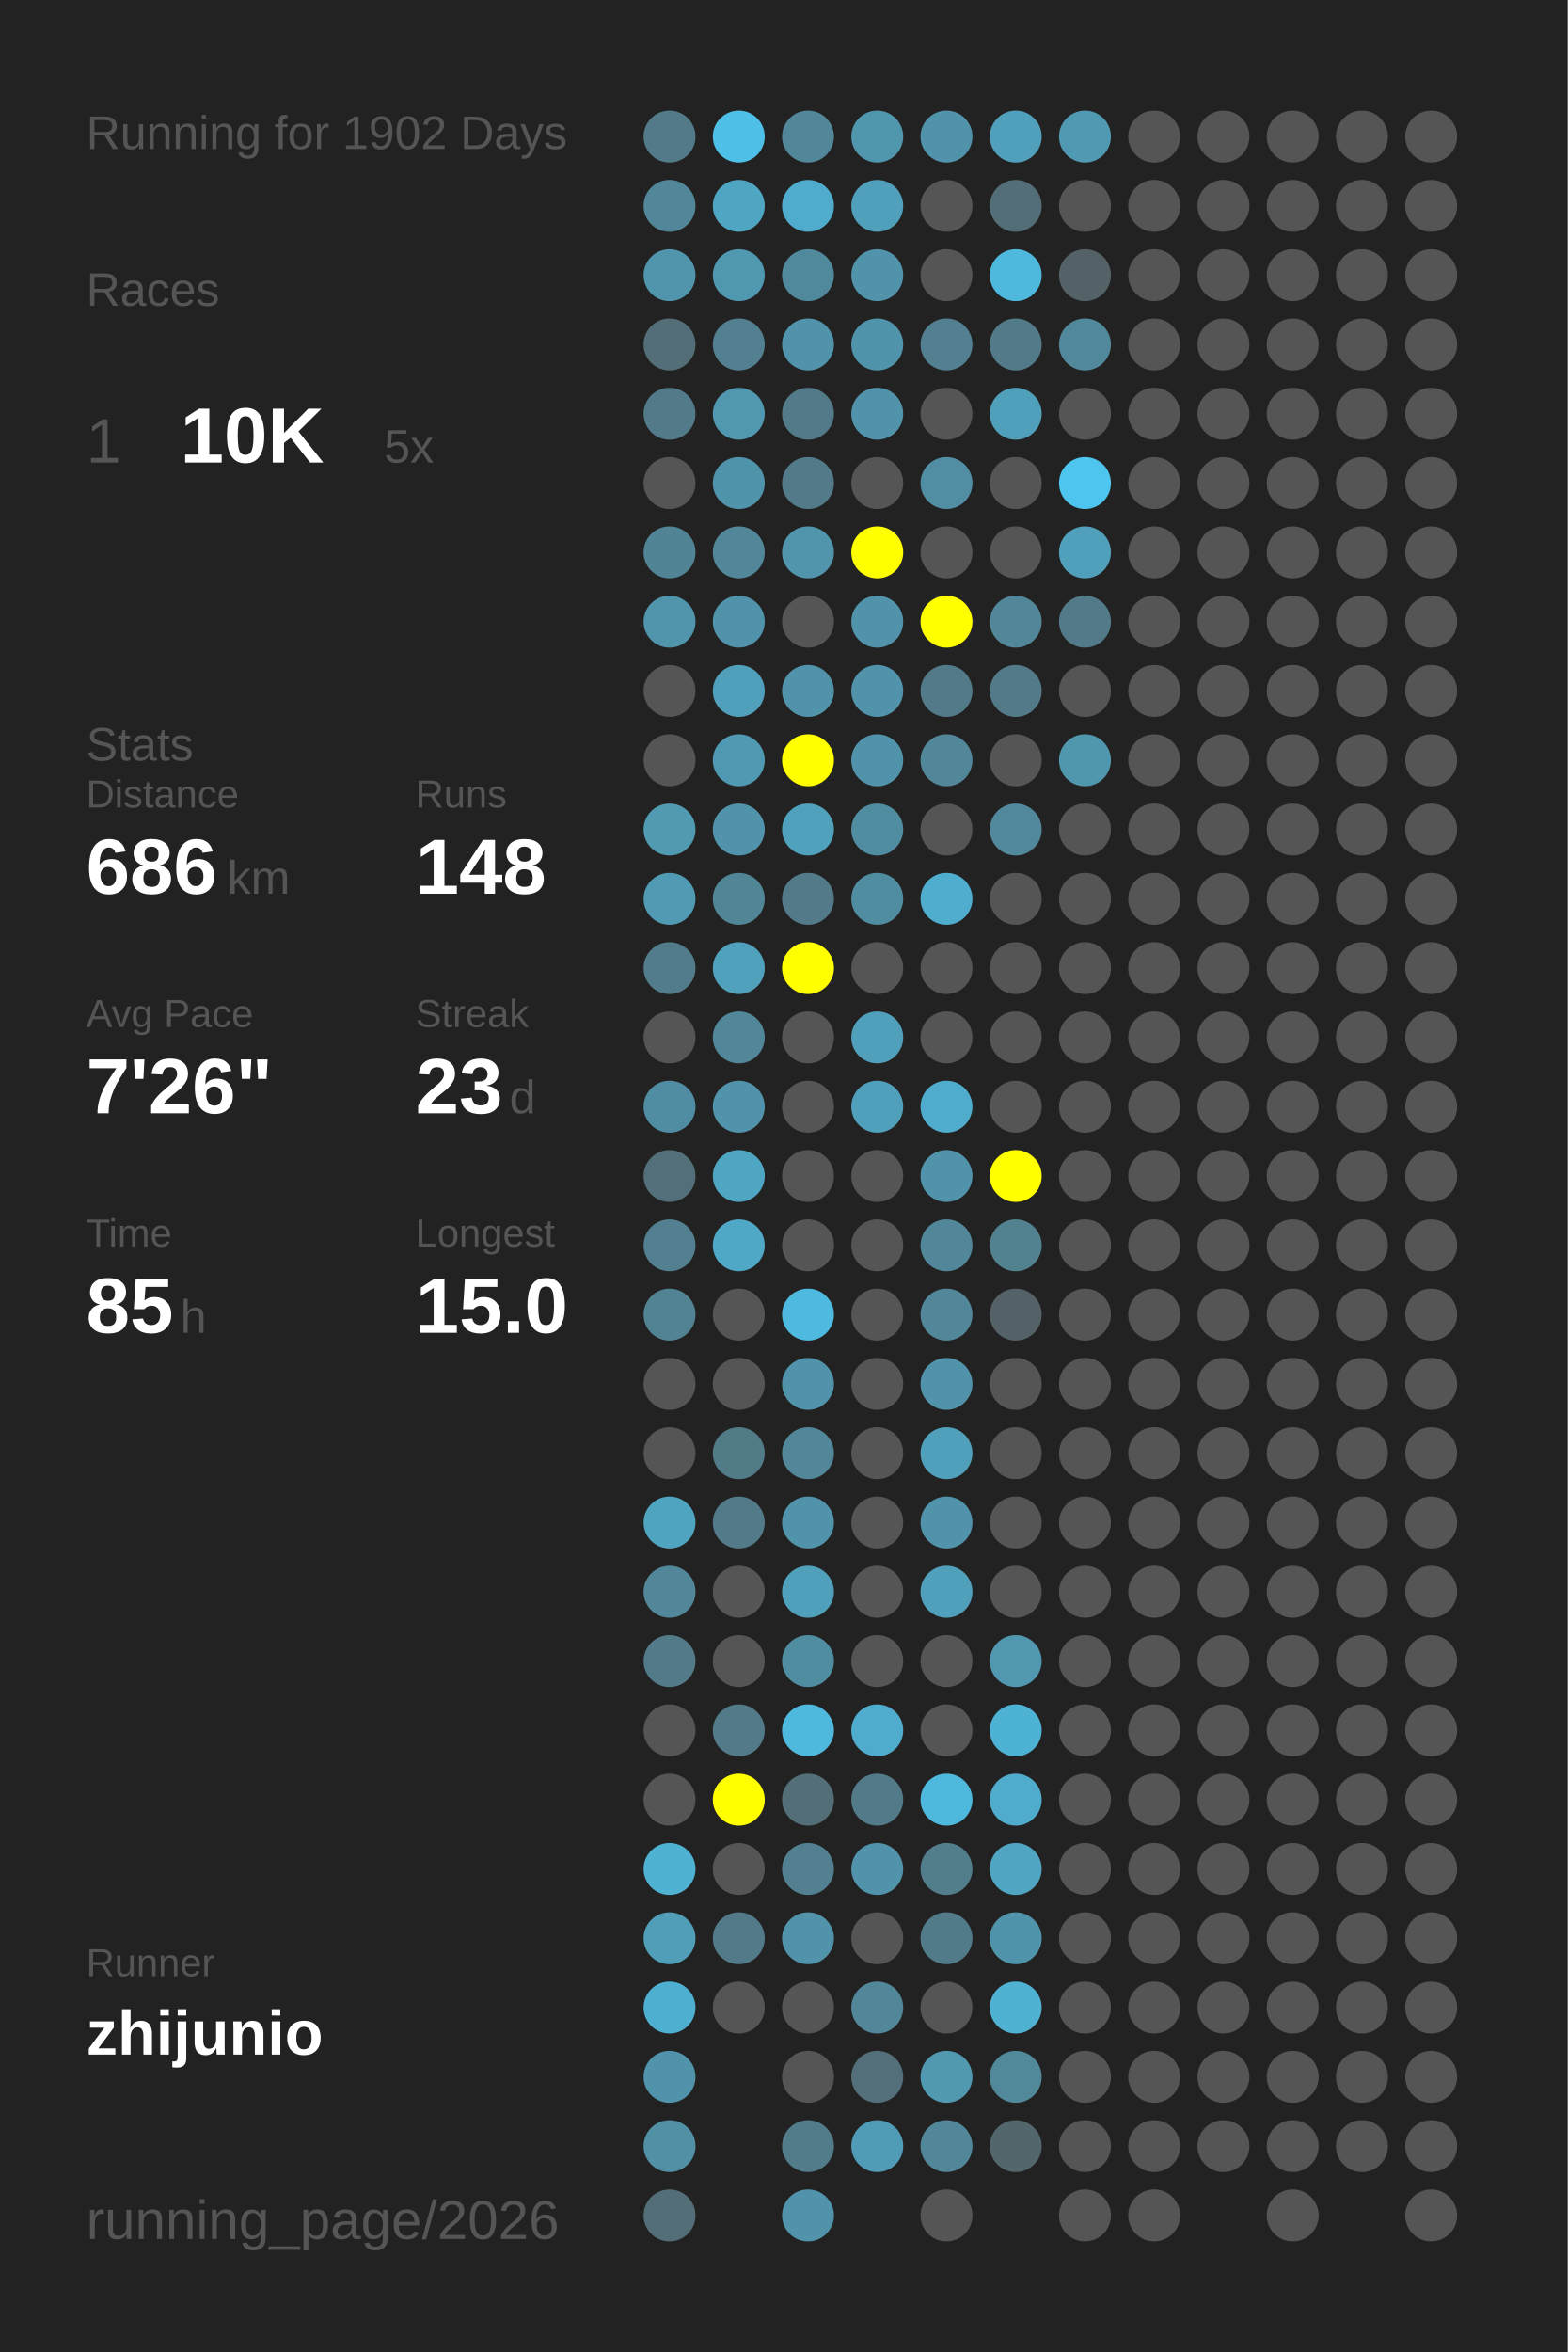
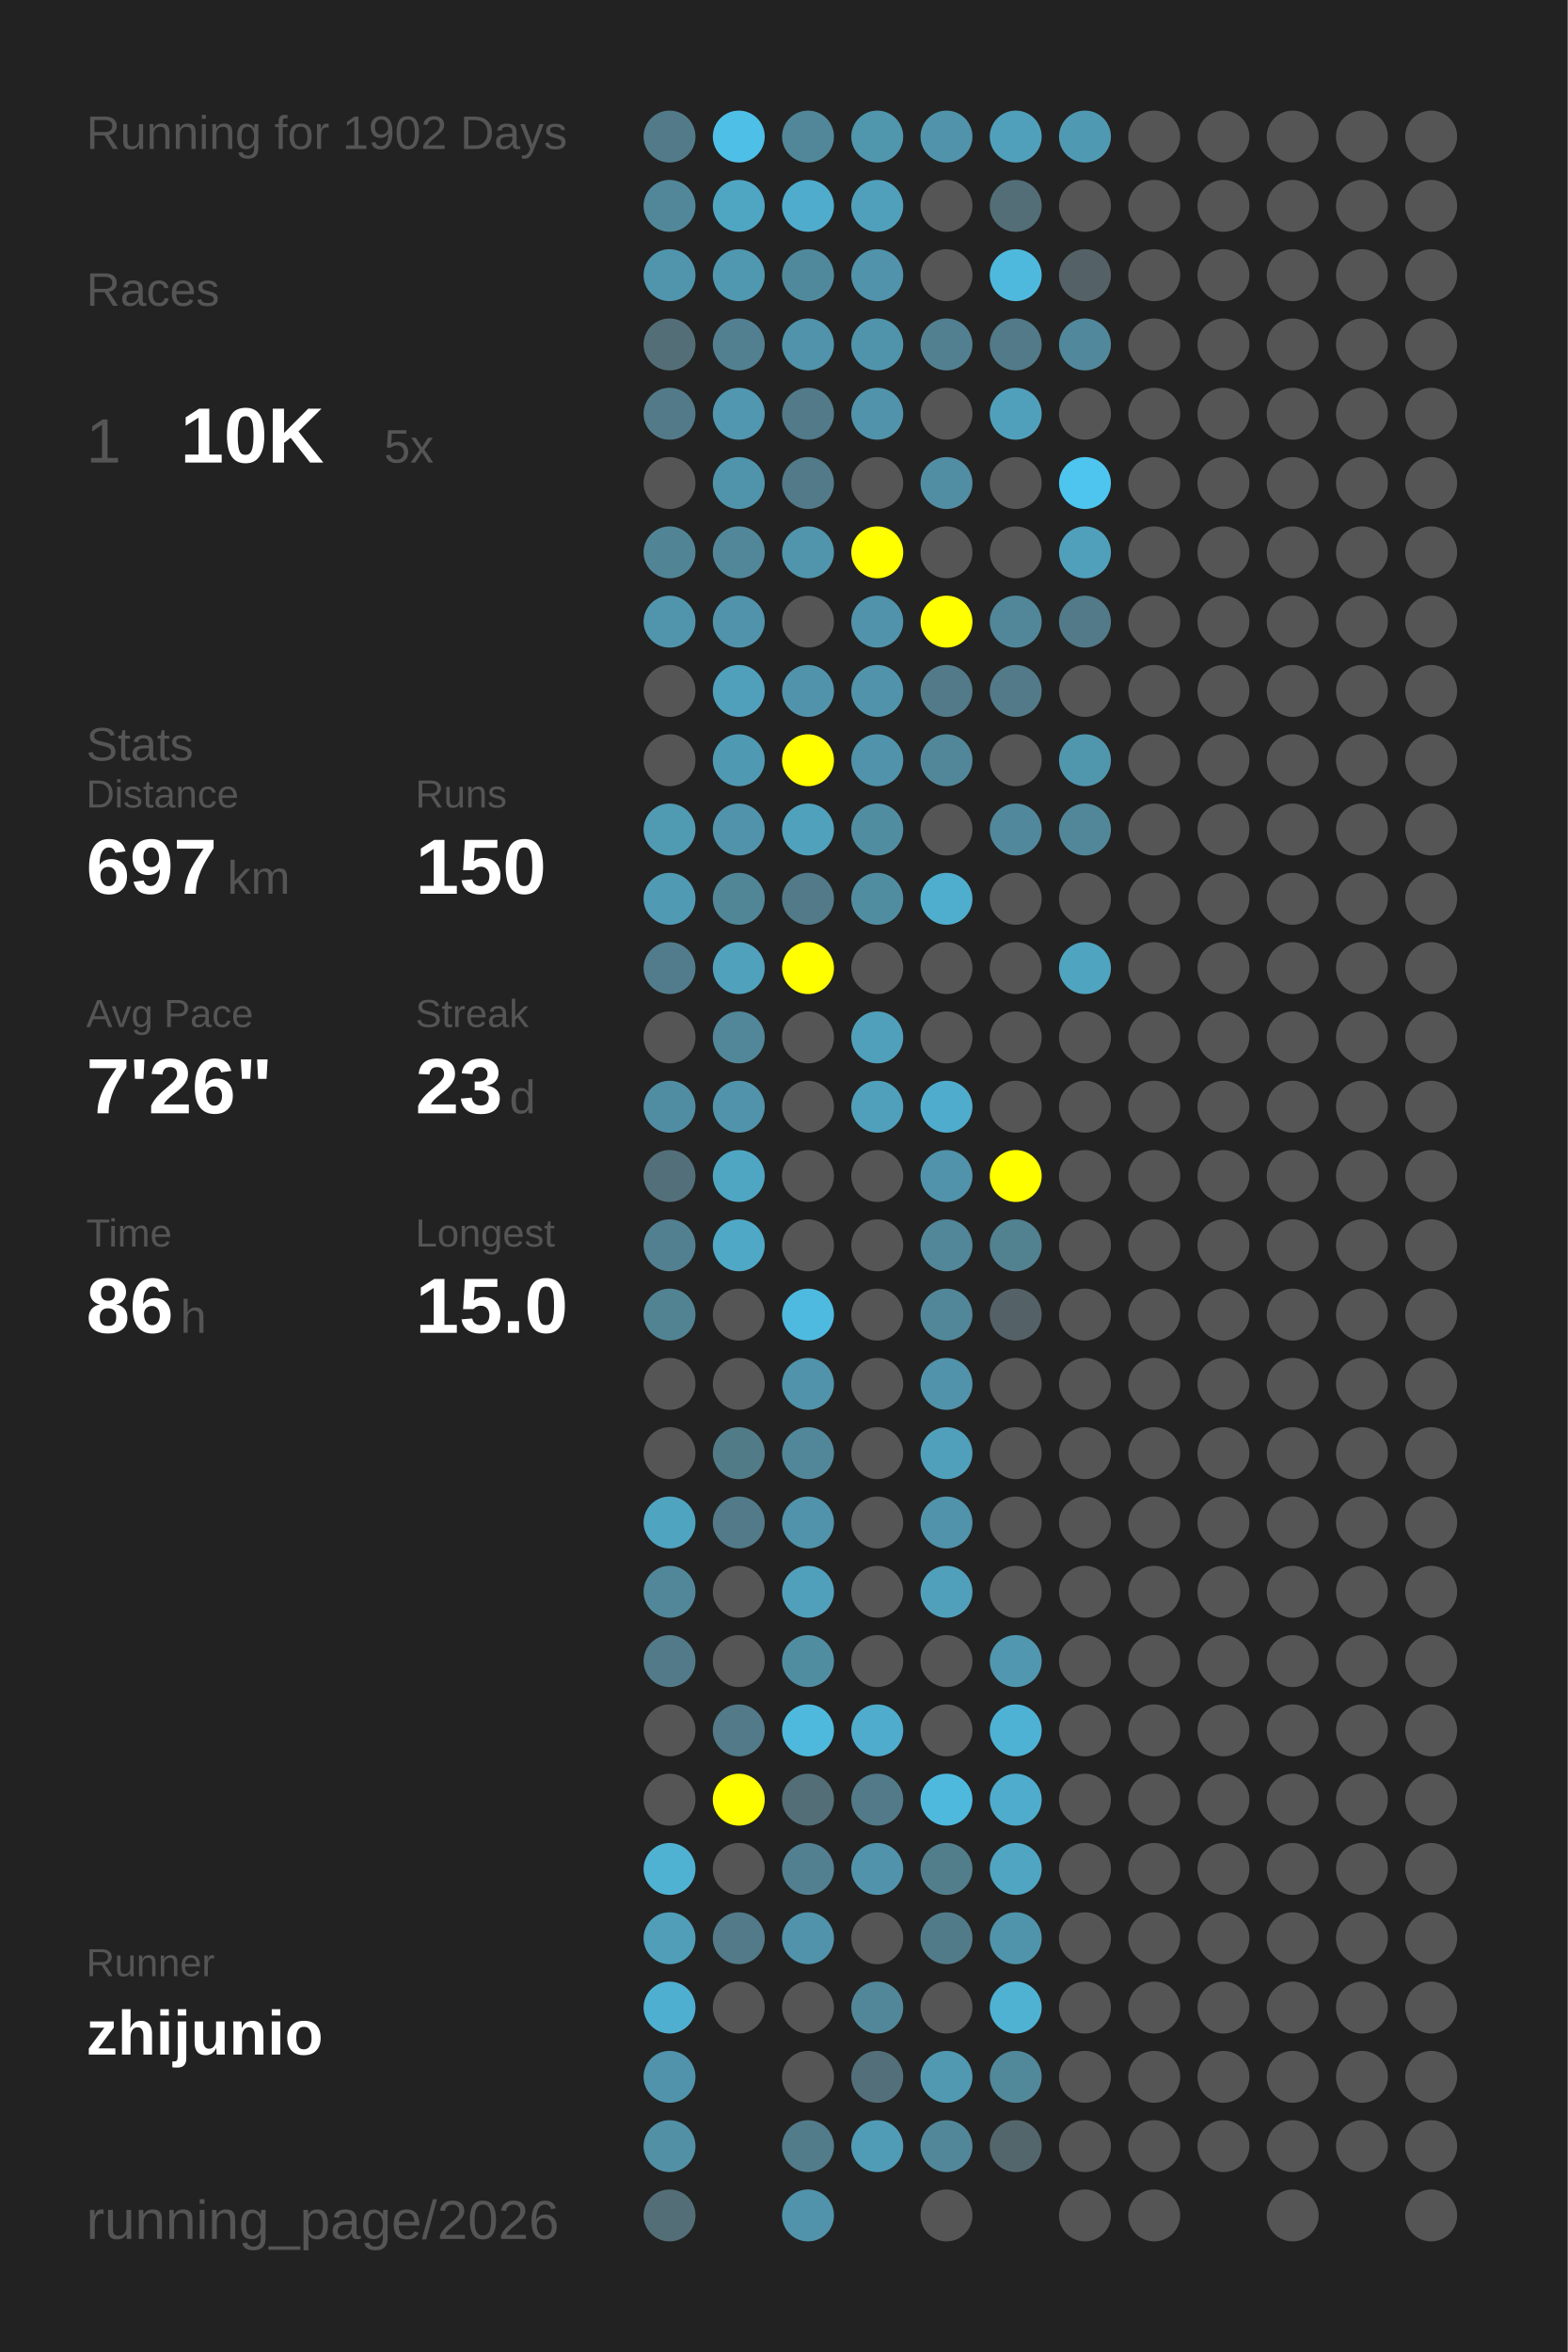
<svg xmlns="http://www.w3.org/2000/svg" baseProfile="full" height="300mm" version="1.1" viewBox="0,0,200,300" width="200mm">
  <defs />
  <rect fill="#222222" height="300" width="200" x="0" y="0" />
  <text fill="#555555" style="font-size:6px; font-family:Arial;" x="11" y="19">Running for 1902 Days</text>
  <text fill="#555555" style="font-size:6px; font-family:Arial;" x="11" y="39">Races</text>
  <text fill="#555555" style="font-size:8px; font-family:Arial;" x="11" y="59">1</text>
  <text fill="#FFFFFF" style="font-size:10px; font-family:Arial; font-weight:bold;" x="23" y="59">10K</text>
  <text fill="#555555" style="font-size:6px; font-family:Arial;" x="49" y="59">5x</text>
  <text fill="#555555" style="font-size:6px; font-family:Arial;" x="11" y="97">Stats</text>
  <text fill="#555555" style="font-size:5px; font-family:Arial;" x="11" y="103">Distance</text>
-   <text fill="#FFFFFF" style="font-size:10px; font-family:Arial; font-weight:bold;" x="11" y="114">686</text>
+   <text fill="#FFFFFF" style="font-size:10px; font-family:Arial; font-weight:bold;" x="11" y="114">697</text>
  <text fill="#555555" style="font-size:6px; font-family:Arial;" x="29" y="114">km</text>
  <text fill="#555555" style="font-size:5px; font-family:Arial;" x="53" y="103">Runs</text>
-   <text fill="#FFFFFF" style="font-size:10px; font-family:Arial; font-weight:bold;" x="53" y="114">148</text>
+   <text fill="#FFFFFF" style="font-size:10px; font-family:Arial; font-weight:bold;" x="53" y="114">150</text>
  <text fill="#555555" style="font-size:5px; font-family:Arial;" x="11" y="131">Avg Pace</text>
  <text fill="#FFFFFF" style="font-size:10px; font-family:Arial; font-weight:bold;" x="11" y="142">7'26"</text>
  <text fill="#555555" style="font-size:5px; font-family:Arial;" x="53" y="131">Streak</text>
  <text fill="#FFFFFF" style="font-size:10px; font-family:Arial; font-weight:bold;" x="53" y="142">23</text>
  <text fill="#555555" style="font-size:6px; font-family:Arial;" x="65" y="142">d</text>
  <text fill="#555555" style="font-size:5px; font-family:Arial;" x="11" y="159">Time</text>
-   <text fill="#FFFFFF" style="font-size:10px; font-family:Arial; font-weight:bold;" x="11" y="170">85</text>
+   <text fill="#FFFFFF" style="font-size:10px; font-family:Arial; font-weight:bold;" x="11" y="170">86</text>
  <text fill="#555555" style="font-size:6px; font-family:Arial;" x="23" y="170">h</text>
  <text fill="#555555" style="font-size:5px; font-family:Arial;" x="53" y="159">Longest</text>
  <text fill="#FFFFFF" style="font-size:10px; font-family:Arial; font-weight:bold;" x="53" y="170">15.0</text>
  <text fill="#555555" style="font-size:5px; font-family:Arial;" x="11" y="252.065">Runner</text>
  <text fill="#FFFFFF" style="font-size:8px; font-family:Arial; font-weight:bold;" x="11" y="262.065">zhijunio</text>
  <text fill="#555555" style="font-size:7px; font-family:Arial;" x="11" y="285.581">running_page/2026</text>
  <circle cx="85.417" cy="17.419" fill="#527a88" r="3.312" />
  <circle cx="85.417" cy="26.258" fill="#518799" r="3.312" />
  <circle cx="85.417" cy="35.097" fill="#5095ac" r="3.312" />
  <circle cx="85.417" cy="43.935" fill="#536e77" r="3.312" />
  <circle cx="85.417" cy="52.774" fill="#527a88" r="3.312" />
  <circle cx="85.417" cy="61.613" fill="#555555" r="3.312" />
  <circle cx="85.417" cy="70.452" fill="#518495" r="3.312" />
  <circle cx="85.417" cy="79.29" fill="#5095ac" r="3.312" />
  <circle cx="85.417" cy="88.129" fill="#555555" r="3.312" />
  <circle cx="85.417" cy="96.968" fill="#555555" r="3.312" />
  <circle cx="85.417" cy="105.806" fill="#509ab2" r="3.312" />
  <circle cx="85.417" cy="114.645" fill="#509ab3" r="3.312" />
  <circle cx="85.417" cy="123.484" fill="#527c8b" r="3.312" />
  <circle cx="85.417" cy="132.323" fill="#555555" r="3.312" />
  <circle cx="85.417" cy="141.161" fill="#518da2" r="3.312" />
  <circle cx="85.417" cy="150" fill="#536f79" r="3.312" />
  <circle cx="85.417" cy="158.839" fill="#528090" r="3.312" />
  <circle cx="85.417" cy="167.677" fill="#528393" r="3.312" />
  <circle cx="85.417" cy="176.516" fill="#555555" r="3.312" />
  <circle cx="85.417" cy="185.355" fill="#555555" r="3.312" />
  <circle cx="85.417" cy="194.194" fill="#4fa4c0" r="3.312" />
  <circle cx="85.417" cy="203.032" fill="#518799" r="3.312" />
  <circle cx="85.417" cy="211.871" fill="#527a88" r="3.312" />
  <circle cx="85.417" cy="220.71" fill="#555555" r="3.312" />
  <circle cx="85.417" cy="229.548" fill="#555555" r="3.312" />
  <circle cx="85.417" cy="238.387" fill="#4fb2d3" r="3.312" />
  <circle cx="85.417" cy="247.226" fill="#509eb8" r="3.312" />
  <circle cx="85.417" cy="256.065" fill="#4fafd0" r="3.312" />
  <circle cx="85.417" cy="264.903" fill="#5093aa" r="3.312" />
  <circle cx="85.417" cy="273.742" fill="#5190a5" r="3.312" />
  <circle cx="85.417" cy="282.581" fill="#536e77" r="3.312" />
  <circle cx="94.25" cy="17.419" fill="#4ebfe6" r="3.312" />
  <circle cx="94.25" cy="26.258" fill="#4fa6c3" r="3.312" />
  <circle cx="94.25" cy="35.097" fill="#5097b0" r="3.312" />
  <circle cx="94.25" cy="43.935" fill="#528090" r="3.312" />
  <circle cx="94.25" cy="52.774" fill="#5097af" r="3.312" />
  <circle cx="94.25" cy="61.613" fill="#5094ab" r="3.312" />
  <circle cx="94.25" cy="70.452" fill="#518799" r="3.312" />
  <circle cx="94.25" cy="79.29" fill="#5093aa" r="3.312" />
  <circle cx="94.25" cy="88.129" fill="#50a0bb" r="3.312" />
  <circle cx="94.25" cy="96.968" fill="#5099b2" r="3.312" />
  <circle cx="94.25" cy="105.806" fill="#5093aa" r="3.312" />
  <circle cx="94.25" cy="114.645" fill="#518697" r="3.312" />
  <circle cx="94.25" cy="123.484" fill="#50a1bc" r="3.312" />
  <circle cx="94.25" cy="132.323" fill="#518799" r="3.312" />
  <circle cx="94.25" cy="141.161" fill="#5093aa" r="3.312" />
  <circle cx="94.25" cy="150" fill="#4fa6c3" r="3.312" />
  <circle cx="94.25" cy="158.839" fill="#4fa8c6" r="3.312" />
  <circle cx="94.25" cy="167.677" fill="#555555" r="3.312" />
  <circle cx="94.25" cy="176.516" fill="#555555" r="3.312" />
  <circle cx="94.25" cy="185.355" fill="#527b88" r="3.312" />
  <circle cx="94.25" cy="194.194" fill="#527a88" r="3.312" />
  <circle cx="94.25" cy="203.032" fill="#555555" r="3.312" />
  <circle cx="94.25" cy="211.871" fill="#555555" r="3.312" />
  <circle cx="94.25" cy="220.71" fill="#527a88" r="3.312" />
  <circle cx="94.25" cy="229.548" fill="#FFFF00" r="3.312" />
  <circle cx="94.25" cy="238.387" fill="#555555" r="3.312" />
  <circle cx="94.25" cy="247.226" fill="#527a88" r="3.312" />
  <circle cx="94.25" cy="256.065" fill="#555555" r="3.312" />
  <circle cx="103.083" cy="17.419" fill="#518799" r="3.312" />
  <circle cx="103.083" cy="26.258" fill="#4faccc" r="3.312" />
  <circle cx="103.083" cy="35.097" fill="#51899c" r="3.312" />
  <circle cx="103.083" cy="43.935" fill="#5093aa" r="3.312" />
  <circle cx="103.083" cy="52.774" fill="#527a88" r="3.312" />
  <circle cx="103.083" cy="61.613" fill="#527a88" r="3.312" />
  <circle cx="103.083" cy="70.452" fill="#5095ac" r="3.312" />
  <circle cx="103.083" cy="79.29" fill="#555555" r="3.312" />
  <circle cx="103.083" cy="88.129" fill="#5093aa" r="3.312" />
  <circle cx="103.083" cy="96.968" fill="#FFFF00" r="3.312" />
  <circle cx="103.083" cy="105.806" fill="#50a1bc" r="3.312" />
  <circle cx="103.083" cy="114.645" fill="#527a88" r="3.312" />
  <circle cx="103.083" cy="123.484" fill="#FFFF00" r="3.312" />
  <circle cx="103.083" cy="132.323" fill="#555555" r="3.312" />
  <circle cx="103.083" cy="141.161" fill="#555555" r="3.312" />
  <circle cx="103.083" cy="150" fill="#555555" r="3.312" />
  <circle cx="103.083" cy="158.839" fill="#555555" r="3.312" />
  <circle cx="103.083" cy="167.677" fill="#4ebadf" r="3.312" />
  <circle cx="103.083" cy="176.516" fill="#5093aa" r="3.312" />
  <circle cx="103.083" cy="185.355" fill="#518799" r="3.312" />
  <circle cx="103.083" cy="194.194" fill="#5093aa" r="3.312" />
  <circle cx="103.083" cy="203.032" fill="#50a0bb" r="3.312" />
  <circle cx="103.083" cy="211.871" fill="#518da1" r="3.312" />
  <circle cx="103.083" cy="220.71" fill="#4eb9dd" r="3.312" />
  <circle cx="103.083" cy="229.548" fill="#536e77" r="3.312" />
  <circle cx="103.083" cy="238.387" fill="#528090" r="3.312" />
  <circle cx="103.083" cy="247.226" fill="#5093aa" r="3.312" />
  <circle cx="103.083" cy="256.065" fill="#555555" r="3.312" />
  <circle cx="103.083" cy="264.903" fill="#555555" r="3.312" />
  <circle cx="103.083" cy="273.742" fill="#527c8a" r="3.312" />
  <circle cx="103.083" cy="282.581" fill="#5093aa" r="3.312" />
  <circle cx="111.917" cy="17.419" fill="#5096ad" r="3.312" />
  <circle cx="111.917" cy="26.258" fill="#50a0bb" r="3.312" />
  <circle cx="111.917" cy="35.097" fill="#5093aa" r="3.312" />
  <circle cx="111.917" cy="43.935" fill="#5094ab" r="3.312" />
  <circle cx="111.917" cy="52.774" fill="#5093aa" r="3.312" />
  <circle cx="111.917" cy="61.613" fill="#555555" r="3.312" />
  <circle cx="111.917" cy="70.452" fill="#FFFF00" r="3.312" />
  <circle cx="111.917" cy="79.29" fill="#5093aa" r="3.312" />
  <circle cx="111.917" cy="88.129" fill="#5093aa" r="3.312" />
  <circle cx="111.917" cy="96.968" fill="#5093aa" r="3.312" />
  <circle cx="111.917" cy="105.806" fill="#518da1" r="3.312" />
  <circle cx="111.917" cy="114.645" fill="#518da1" r="3.312" />
  <circle cx="111.917" cy="123.484" fill="#555555" r="3.312" />
  <circle cx="111.917" cy="132.323" fill="#50a0bb" r="3.312" />
  <circle cx="111.917" cy="141.161" fill="#50a0bb" r="3.312" />
  <circle cx="111.917" cy="150" fill="#555555" r="3.312" />
  <circle cx="111.917" cy="158.839" fill="#555555" r="3.312" />
  <circle cx="111.917" cy="167.677" fill="#555555" r="3.312" />
  <circle cx="111.917" cy="176.516" fill="#555555" r="3.312" />
  <circle cx="111.917" cy="185.355" fill="#555555" r="3.312" />
  <circle cx="111.917" cy="194.194" fill="#555555" r="3.312" />
  <circle cx="111.917" cy="203.032" fill="#555555" r="3.312" />
  <circle cx="111.917" cy="211.871" fill="#555555" r="3.312" />
  <circle cx="111.917" cy="220.71" fill="#4faccc" r="3.312" />
  <circle cx="111.917" cy="229.548" fill="#527a88" r="3.312" />
  <circle cx="111.917" cy="238.387" fill="#5093aa" r="3.312" />
  <circle cx="111.917" cy="247.226" fill="#555555" r="3.312" />
  <circle cx="111.917" cy="256.065" fill="#518799" r="3.312" />
  <circle cx="111.917" cy="264.903" fill="#536f79" r="3.312" />
  <circle cx="111.917" cy="273.742" fill="#509bb5" r="3.312" />
  <circle cx="120.75" cy="17.419" fill="#5093aa" r="3.312" />
  <circle cx="120.75" cy="26.258" fill="#555555" r="3.312" />
  <circle cx="120.75" cy="35.097" fill="#555555" r="3.312" />
  <circle cx="120.75" cy="43.935" fill="#528090" r="3.312" />
  <circle cx="120.75" cy="52.774" fill="#555555" r="3.312" />
  <circle cx="120.75" cy="61.613" fill="#518ea3" r="3.312" />
  <circle cx="120.75" cy="70.452" fill="#555555" r="3.312" />
  <circle cx="120.75" cy="79.29" fill="#FFFF00" r="3.312" />
  <circle cx="120.75" cy="88.129" fill="#527a88" r="3.312" />
  <circle cx="120.75" cy="96.968" fill="#518799" r="3.312" />
  <circle cx="120.75" cy="105.806" fill="#555555" r="3.312" />
  <circle cx="120.75" cy="114.645" fill="#4fadcd" r="3.312" />
  <circle cx="120.75" cy="123.484" fill="#555555" r="3.312" />
  <circle cx="120.75" cy="132.323" fill="#555555" r="3.312" />
  <circle cx="120.75" cy="141.161" fill="#4faccc" r="3.312" />
  <circle cx="120.75" cy="150" fill="#5093aa" r="3.312" />
  <circle cx="120.75" cy="158.839" fill="#518799" r="3.312" />
  <circle cx="120.75" cy="167.677" fill="#518799" r="3.312" />
  <circle cx="120.75" cy="176.516" fill="#5093aa" r="3.312" />
  <circle cx="120.75" cy="185.355" fill="#50a0bb" r="3.312" />
  <circle cx="120.75" cy="194.194" fill="#5093aa" r="3.312" />
  <circle cx="120.75" cy="203.032" fill="#50a0bb" r="3.312" />
  <circle cx="120.75" cy="211.871" fill="#555555" r="3.312" />
  <circle cx="120.75" cy="220.71" fill="#555555" r="3.312" />
  <circle cx="120.75" cy="229.548" fill="#4eb9dd" r="3.312" />
  <circle cx="120.75" cy="238.387" fill="#527d8b" r="3.312" />
  <circle cx="120.75" cy="247.226" fill="#527b89" r="3.312" />
  <circle cx="120.75" cy="256.065" fill="#555555" r="3.312" />
  <circle cx="120.75" cy="264.903" fill="#5099b1" r="3.312" />
  <circle cx="120.75" cy="273.742" fill="#518799" r="3.312" />
  <circle cx="120.75" cy="282.581" fill="#555555" r="3.312" />
  <circle cx="129.583" cy="17.419" fill="#50a0bb" r="3.312" />
  <circle cx="129.583" cy="26.258" fill="#536e77" r="3.312" />
  <circle cx="129.583" cy="35.097" fill="#4eb9dd" r="3.312" />
  <circle cx="129.583" cy="43.935" fill="#527a88" r="3.312" />
  <circle cx="129.583" cy="52.774" fill="#50a0bb" r="3.312" />
  <circle cx="129.583" cy="61.613" fill="#555555" r="3.312" />
  <circle cx="129.583" cy="70.452" fill="#555555" r="3.312" />
  <circle cx="129.583" cy="79.29" fill="#518799" r="3.312" />
  <circle cx="129.583" cy="88.129" fill="#527a88" r="3.312" />
  <circle cx="129.583" cy="96.968" fill="#555555" r="3.312" />
  <circle cx="129.583" cy="105.806" fill="#51889b" r="3.312" />
  <circle cx="129.583" cy="114.645" fill="#555555" r="3.312" />
  <circle cx="129.583" cy="123.484" fill="#555555" r="3.312" />
  <circle cx="129.583" cy="132.323" fill="#555555" r="3.312" />
  <circle cx="129.583" cy="141.161" fill="#555555" r="3.312" />
  <circle cx="129.583" cy="150" fill="#FFFF00" r="3.312" />
  <circle cx="129.583" cy="158.839" fill="#528190" r="3.312" />
  <circle cx="129.583" cy="167.677" fill="#546166" r="3.312" />
  <circle cx="129.583" cy="176.516" fill="#555555" r="3.312" />
  <circle cx="129.583" cy="185.355" fill="#555555" r="3.312" />
  <circle cx="129.583" cy="194.194" fill="#555555" r="3.312" />
  <circle cx="129.583" cy="203.032" fill="#555555" r="3.312" />
  <circle cx="129.583" cy="211.871" fill="#5097af" r="3.312" />
  <circle cx="129.583" cy="220.71" fill="#4eb2d4" r="3.312" />
  <circle cx="129.583" cy="229.548" fill="#4faccc" r="3.312" />
  <circle cx="129.583" cy="238.387" fill="#4fa5c2" r="3.312" />
  <circle cx="129.583" cy="247.226" fill="#5094ab" r="3.312" />
  <circle cx="129.583" cy="256.065" fill="#4fb2d3" r="3.312" />
  <circle cx="129.583" cy="264.903" fill="#51889a" r="3.312" />
  <circle cx="129.583" cy="273.742" fill="#53666c" r="3.312" />
  <circle cx="138.417" cy="17.419" fill="#5099b2" r="3.312" />
  <circle cx="138.417" cy="26.258" fill="#555555" r="3.312" />
  <circle cx="138.417" cy="35.097" fill="#546267" r="3.312" />
  <circle cx="138.417" cy="43.935" fill="#51889b" r="3.312" />
  <circle cx="138.417" cy="52.774" fill="#555555" r="3.312" />
  <circle cx="138.417" cy="61.613" fill="#4dc5ee" r="3.312" />
  <circle cx="138.417" cy="70.452" fill="#50a0bb" r="3.312" />
  <circle cx="138.417" cy="79.29" fill="#527a88" r="3.312" />
  <circle cx="138.417" cy="88.129" fill="#555555" r="3.312" />
  <circle cx="138.417" cy="96.968" fill="#5097ae" r="3.312" />
-   <circle cx="138.417" cy="105.806" fill="#555555" r="3.312" />
+   <circle cx="138.417" cy="105.806" fill="#518799" r="3.312" />
  <circle cx="138.417" cy="114.645" fill="#555555" r="3.312" />
-   <circle cx="138.417" cy="123.484" fill="#555555" r="3.312" />
+   <circle cx="138.417" cy="123.484" fill="#4fa4c0" r="3.312" />
  <circle cx="138.417" cy="132.323" fill="#555555" r="3.312" />
  <circle cx="138.417" cy="141.161" fill="#555555" r="3.312" />
  <circle cx="138.417" cy="150" fill="#555555" r="3.312" />
  <circle cx="138.417" cy="158.839" fill="#555555" r="3.312" />
  <circle cx="138.417" cy="167.677" fill="#555555" r="3.312" />
  <circle cx="138.417" cy="176.516" fill="#555555" r="3.312" />
  <circle cx="138.417" cy="185.355" fill="#555555" r="3.312" />
  <circle cx="138.417" cy="194.194" fill="#555555" r="3.312" />
  <circle cx="138.417" cy="203.032" fill="#555555" r="3.312" />
  <circle cx="138.417" cy="211.871" fill="#555555" r="3.312" />
  <circle cx="138.417" cy="220.71" fill="#555555" r="3.312" />
  <circle cx="138.417" cy="229.548" fill="#555555" r="3.312" />
  <circle cx="138.417" cy="238.387" fill="#555555" r="3.312" />
  <circle cx="138.417" cy="247.226" fill="#555555" r="3.312" />
  <circle cx="138.417" cy="256.065" fill="#555555" r="3.312" />
  <circle cx="138.417" cy="264.903" fill="#555555" r="3.312" />
  <circle cx="138.417" cy="273.742" fill="#555555" r="3.312" />
  <circle cx="138.417" cy="282.581" fill="#555555" r="3.312" />
  <circle cx="147.25" cy="17.419" fill="#555555" r="3.312" />
  <circle cx="147.25" cy="26.258" fill="#555555" r="3.312" />
  <circle cx="147.25" cy="35.097" fill="#555555" r="3.312" />
  <circle cx="147.25" cy="43.935" fill="#555555" r="3.312" />
  <circle cx="147.25" cy="52.774" fill="#555555" r="3.312" />
  <circle cx="147.25" cy="61.613" fill="#555555" r="3.312" />
  <circle cx="147.25" cy="70.452" fill="#555555" r="3.312" />
  <circle cx="147.25" cy="79.29" fill="#555555" r="3.312" />
  <circle cx="147.25" cy="88.129" fill="#555555" r="3.312" />
  <circle cx="147.25" cy="96.968" fill="#555555" r="3.312" />
  <circle cx="147.25" cy="105.806" fill="#555555" r="3.312" />
  <circle cx="147.25" cy="114.645" fill="#555555" r="3.312" />
  <circle cx="147.25" cy="123.484" fill="#555555" r="3.312" />
  <circle cx="147.25" cy="132.323" fill="#555555" r="3.312" />
  <circle cx="147.25" cy="141.161" fill="#555555" r="3.312" />
  <circle cx="147.25" cy="150" fill="#555555" r="3.312" />
  <circle cx="147.25" cy="158.839" fill="#555555" r="3.312" />
  <circle cx="147.25" cy="167.677" fill="#555555" r="3.312" />
  <circle cx="147.25" cy="176.516" fill="#555555" r="3.312" />
  <circle cx="147.25" cy="185.355" fill="#555555" r="3.312" />
  <circle cx="147.25" cy="194.194" fill="#555555" r="3.312" />
  <circle cx="147.25" cy="203.032" fill="#555555" r="3.312" />
  <circle cx="147.25" cy="211.871" fill="#555555" r="3.312" />
  <circle cx="147.25" cy="220.71" fill="#555555" r="3.312" />
  <circle cx="147.25" cy="229.548" fill="#555555" r="3.312" />
  <circle cx="147.25" cy="238.387" fill="#555555" r="3.312" />
  <circle cx="147.25" cy="247.226" fill="#555555" r="3.312" />
  <circle cx="147.25" cy="256.065" fill="#555555" r="3.312" />
  <circle cx="147.25" cy="264.903" fill="#555555" r="3.312" />
  <circle cx="147.25" cy="273.742" fill="#555555" r="3.312" />
  <circle cx="147.25" cy="282.581" fill="#555555" r="3.312" />
  <circle cx="156.083" cy="17.419" fill="#555555" r="3.312" />
  <circle cx="156.083" cy="26.258" fill="#555555" r="3.312" />
  <circle cx="156.083" cy="35.097" fill="#555555" r="3.312" />
  <circle cx="156.083" cy="43.935" fill="#555555" r="3.312" />
  <circle cx="156.083" cy="52.774" fill="#555555" r="3.312" />
  <circle cx="156.083" cy="61.613" fill="#555555" r="3.312" />
  <circle cx="156.083" cy="70.452" fill="#555555" r="3.312" />
  <circle cx="156.083" cy="79.29" fill="#555555" r="3.312" />
  <circle cx="156.083" cy="88.129" fill="#555555" r="3.312" />
  <circle cx="156.083" cy="96.968" fill="#555555" r="3.312" />
  <circle cx="156.083" cy="105.806" fill="#555555" r="3.312" />
  <circle cx="156.083" cy="114.645" fill="#555555" r="3.312" />
  <circle cx="156.083" cy="123.484" fill="#555555" r="3.312" />
  <circle cx="156.083" cy="132.323" fill="#555555" r="3.312" />
  <circle cx="156.083" cy="141.161" fill="#555555" r="3.312" />
  <circle cx="156.083" cy="150" fill="#555555" r="3.312" />
  <circle cx="156.083" cy="158.839" fill="#555555" r="3.312" />
  <circle cx="156.083" cy="167.677" fill="#555555" r="3.312" />
  <circle cx="156.083" cy="176.516" fill="#555555" r="3.312" />
  <circle cx="156.083" cy="185.355" fill="#555555" r="3.312" />
  <circle cx="156.083" cy="194.194" fill="#555555" r="3.312" />
  <circle cx="156.083" cy="203.032" fill="#555555" r="3.312" />
  <circle cx="156.083" cy="211.871" fill="#555555" r="3.312" />
  <circle cx="156.083" cy="220.71" fill="#555555" r="3.312" />
  <circle cx="156.083" cy="229.548" fill="#555555" r="3.312" />
  <circle cx="156.083" cy="238.387" fill="#555555" r="3.312" />
  <circle cx="156.083" cy="247.226" fill="#555555" r="3.312" />
  <circle cx="156.083" cy="256.065" fill="#555555" r="3.312" />
  <circle cx="156.083" cy="264.903" fill="#555555" r="3.312" />
  <circle cx="156.083" cy="273.742" fill="#555555" r="3.312" />
  <circle cx="164.917" cy="17.419" fill="#555555" r="3.312" />
  <circle cx="164.917" cy="26.258" fill="#555555" r="3.312" />
  <circle cx="164.917" cy="35.097" fill="#555555" r="3.312" />
  <circle cx="164.917" cy="43.935" fill="#555555" r="3.312" />
  <circle cx="164.917" cy="52.774" fill="#555555" r="3.312" />
  <circle cx="164.917" cy="61.613" fill="#555555" r="3.312" />
  <circle cx="164.917" cy="70.452" fill="#555555" r="3.312" />
  <circle cx="164.917" cy="79.29" fill="#555555" r="3.312" />
  <circle cx="164.917" cy="88.129" fill="#555555" r="3.312" />
  <circle cx="164.917" cy="96.968" fill="#555555" r="3.312" />
  <circle cx="164.917" cy="105.806" fill="#555555" r="3.312" />
  <circle cx="164.917" cy="114.645" fill="#555555" r="3.312" />
  <circle cx="164.917" cy="123.484" fill="#555555" r="3.312" />
  <circle cx="164.917" cy="132.323" fill="#555555" r="3.312" />
  <circle cx="164.917" cy="141.161" fill="#555555" r="3.312" />
  <circle cx="164.917" cy="150" fill="#555555" r="3.312" />
  <circle cx="164.917" cy="158.839" fill="#555555" r="3.312" />
  <circle cx="164.917" cy="167.677" fill="#555555" r="3.312" />
  <circle cx="164.917" cy="176.516" fill="#555555" r="3.312" />
  <circle cx="164.917" cy="185.355" fill="#555555" r="3.312" />
  <circle cx="164.917" cy="194.194" fill="#555555" r="3.312" />
  <circle cx="164.917" cy="203.032" fill="#555555" r="3.312" />
  <circle cx="164.917" cy="211.871" fill="#555555" r="3.312" />
  <circle cx="164.917" cy="220.71" fill="#555555" r="3.312" />
  <circle cx="164.917" cy="229.548" fill="#555555" r="3.312" />
  <circle cx="164.917" cy="238.387" fill="#555555" r="3.312" />
  <circle cx="164.917" cy="247.226" fill="#555555" r="3.312" />
  <circle cx="164.917" cy="256.065" fill="#555555" r="3.312" />
  <circle cx="164.917" cy="264.903" fill="#555555" r="3.312" />
  <circle cx="164.917" cy="273.742" fill="#555555" r="3.312" />
  <circle cx="164.917" cy="282.581" fill="#555555" r="3.312" />
  <circle cx="173.75" cy="17.419" fill="#555555" r="3.312" />
  <circle cx="173.75" cy="26.258" fill="#555555" r="3.312" />
  <circle cx="173.75" cy="35.097" fill="#555555" r="3.312" />
  <circle cx="173.75" cy="43.935" fill="#555555" r="3.312" />
  <circle cx="173.75" cy="52.774" fill="#555555" r="3.312" />
  <circle cx="173.75" cy="61.613" fill="#555555" r="3.312" />
  <circle cx="173.75" cy="70.452" fill="#555555" r="3.312" />
  <circle cx="173.75" cy="79.29" fill="#555555" r="3.312" />
  <circle cx="173.75" cy="88.129" fill="#555555" r="3.312" />
  <circle cx="173.75" cy="96.968" fill="#555555" r="3.312" />
  <circle cx="173.75" cy="105.806" fill="#555555" r="3.312" />
  <circle cx="173.75" cy="114.645" fill="#555555" r="3.312" />
  <circle cx="173.75" cy="123.484" fill="#555555" r="3.312" />
  <circle cx="173.75" cy="132.323" fill="#555555" r="3.312" />
  <circle cx="173.75" cy="141.161" fill="#555555" r="3.312" />
  <circle cx="173.75" cy="150" fill="#555555" r="3.312" />
  <circle cx="173.75" cy="158.839" fill="#555555" r="3.312" />
  <circle cx="173.75" cy="167.677" fill="#555555" r="3.312" />
  <circle cx="173.75" cy="176.516" fill="#555555" r="3.312" />
  <circle cx="173.75" cy="185.355" fill="#555555" r="3.312" />
  <circle cx="173.75" cy="194.194" fill="#555555" r="3.312" />
  <circle cx="173.75" cy="203.032" fill="#555555" r="3.312" />
  <circle cx="173.75" cy="211.871" fill="#555555" r="3.312" />
  <circle cx="173.75" cy="220.71" fill="#555555" r="3.312" />
  <circle cx="173.75" cy="229.548" fill="#555555" r="3.312" />
  <circle cx="173.75" cy="238.387" fill="#555555" r="3.312" />
  <circle cx="173.75" cy="247.226" fill="#555555" r="3.312" />
  <circle cx="173.75" cy="256.065" fill="#555555" r="3.312" />
  <circle cx="173.75" cy="264.903" fill="#555555" r="3.312" />
  <circle cx="173.75" cy="273.742" fill="#555555" r="3.312" />
  <circle cx="182.583" cy="17.419" fill="#555555" r="3.312" />
  <circle cx="182.583" cy="26.258" fill="#555555" r="3.312" />
  <circle cx="182.583" cy="35.097" fill="#555555" r="3.312" />
  <circle cx="182.583" cy="43.935" fill="#555555" r="3.312" />
  <circle cx="182.583" cy="52.774" fill="#555555" r="3.312" />
  <circle cx="182.583" cy="61.613" fill="#555555" r="3.312" />
  <circle cx="182.583" cy="70.452" fill="#555555" r="3.312" />
  <circle cx="182.583" cy="79.29" fill="#555555" r="3.312" />
  <circle cx="182.583" cy="88.129" fill="#555555" r="3.312" />
  <circle cx="182.583" cy="96.968" fill="#555555" r="3.312" />
  <circle cx="182.583" cy="105.806" fill="#555555" r="3.312" />
  <circle cx="182.583" cy="114.645" fill="#555555" r="3.312" />
  <circle cx="182.583" cy="123.484" fill="#555555" r="3.312" />
  <circle cx="182.583" cy="132.323" fill="#555555" r="3.312" />
  <circle cx="182.583" cy="141.161" fill="#555555" r="3.312" />
  <circle cx="182.583" cy="150" fill="#555555" r="3.312" />
  <circle cx="182.583" cy="158.839" fill="#555555" r="3.312" />
  <circle cx="182.583" cy="167.677" fill="#555555" r="3.312" />
  <circle cx="182.583" cy="176.516" fill="#555555" r="3.312" />
  <circle cx="182.583" cy="185.355" fill="#555555" r="3.312" />
  <circle cx="182.583" cy="194.194" fill="#555555" r="3.312" />
  <circle cx="182.583" cy="203.032" fill="#555555" r="3.312" />
  <circle cx="182.583" cy="211.871" fill="#555555" r="3.312" />
  <circle cx="182.583" cy="220.71" fill="#555555" r="3.312" />
  <circle cx="182.583" cy="229.548" fill="#555555" r="3.312" />
  <circle cx="182.583" cy="238.387" fill="#555555" r="3.312" />
  <circle cx="182.583" cy="247.226" fill="#555555" r="3.312" />
  <circle cx="182.583" cy="256.065" fill="#555555" r="3.312" />
  <circle cx="182.583" cy="264.903" fill="#555555" r="3.312" />
  <circle cx="182.583" cy="273.742" fill="#555555" r="3.312" />
  <circle cx="182.583" cy="282.581" fill="#555555" r="3.312" />
</svg>
